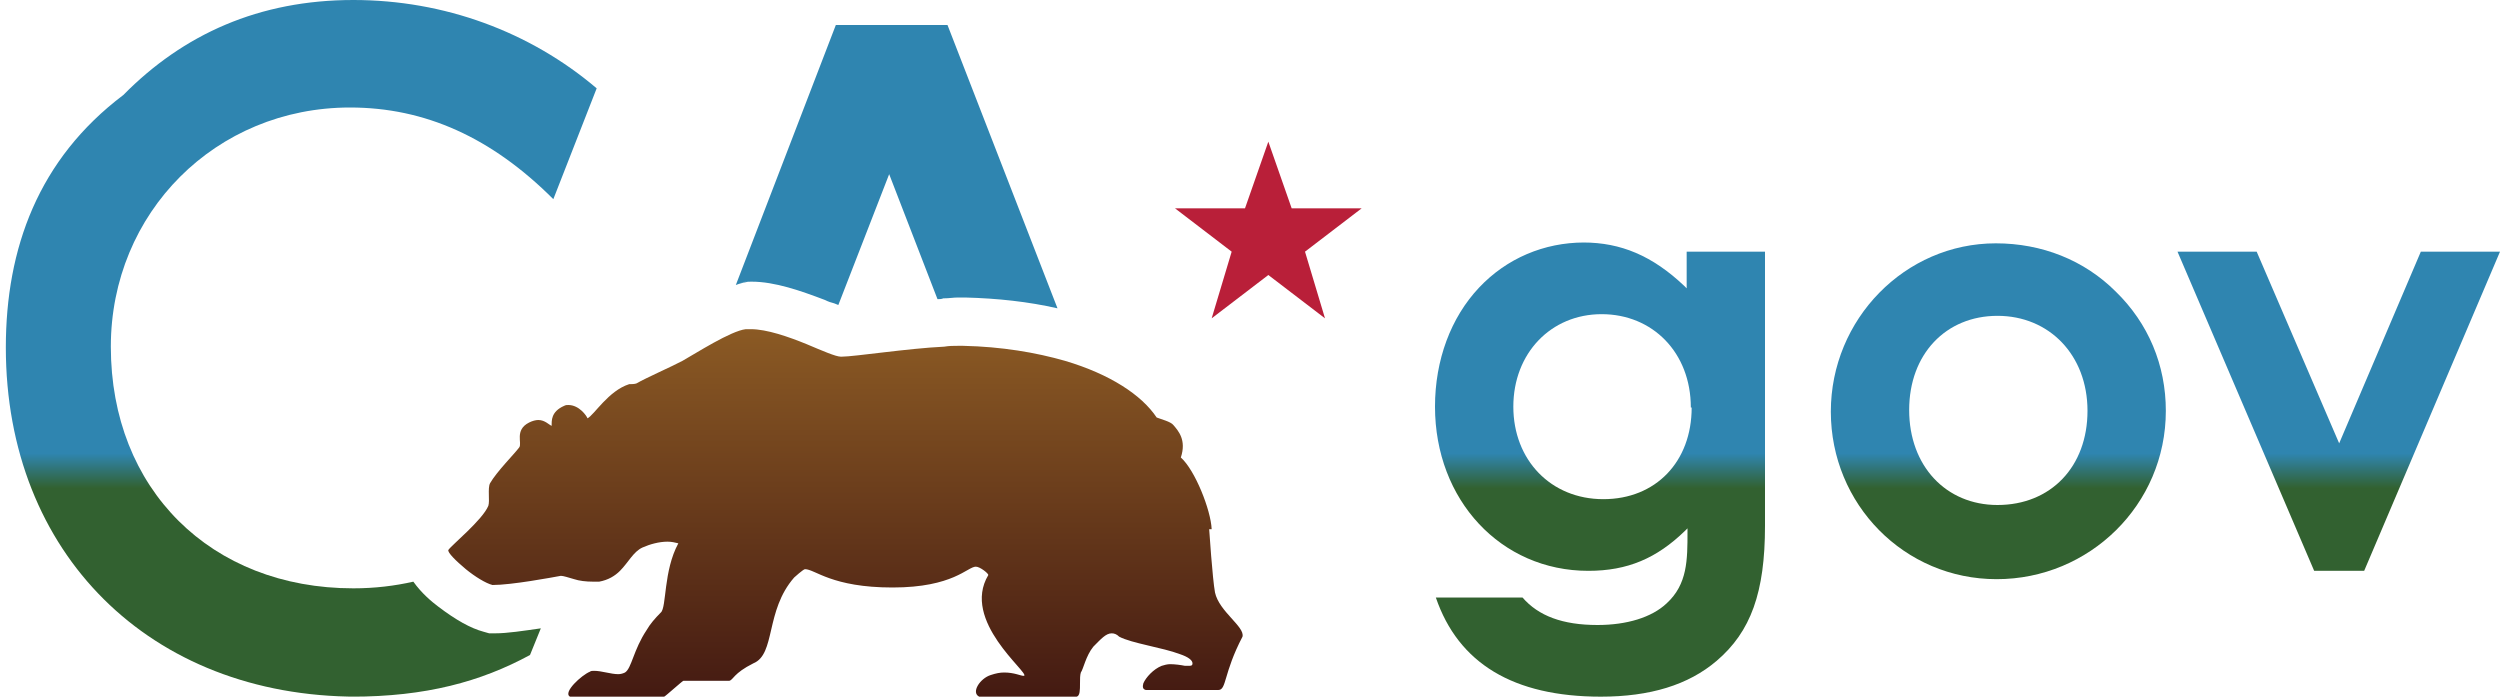
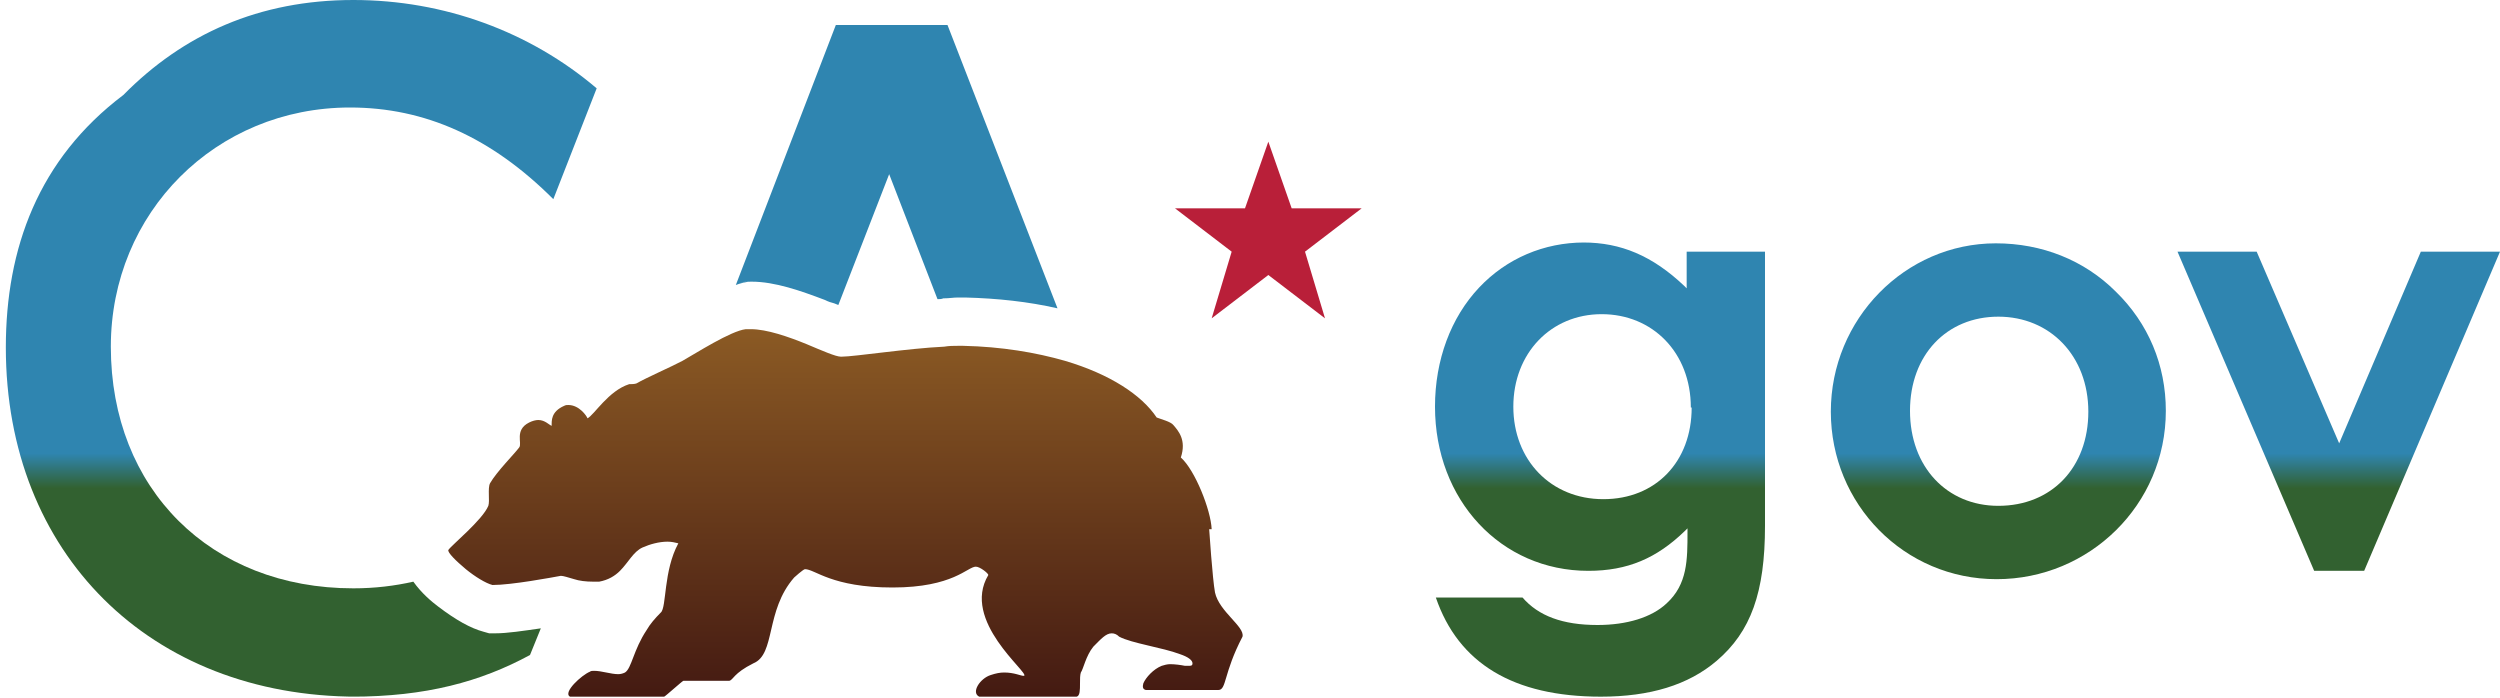
<svg xmlns="http://www.w3.org/2000/svg" viewBox="0 0 3000 837">
  <defs>
    <linearGradient id="grad1" x1="0" y1="395" x2="0" y2="836" gradientUnits="userSpaceOnUse">
      <stop offset="0" stop-color="#8b5a24" />
      <stop offset="1" stop-color="#441a12" />
    </linearGradient>
    <linearGradient id="grad0" gradientUnits="userSpaceOnUse" x1="0" y1="0" x2="0" y2="837">
      <stop offset="0%" stop-color="#2f85b0" />
      <stop offset="65%" stop-color="#2f85b0" />
      <stop offset="70%" stop-color="#326130" />
      <stop offset="100%" stop-color="#326130" />
    </linearGradient>
  </defs>
  <path fill="#B91F39" d="M1550 250l-28 -80l-28 80h-84l68 52l-24 80l68 -52l68 52l-24 -80l68 -52h-84Z" />
  <g fill="url(#grad0)">
    <path d="M422 836c89 0 155-18 214-50l13-32c-21 3-40 6-55 6h-7l-7-2c-15-4-33-14-54-30-8-6-20-16-30-30-22 5-46 8-72 8-171 0-291-119-291-290 0-161 126-287 287-287 90 0 170 36 244 110l52-133C636 38 533 0 424 0 311 0 220 41 148 114 46 191 7 298 7 417c0 247 173 419 422 419Z" />
    <path d="M888 339c6-1 11-1 14-1 28 0 59 11 88 22 4 2 7 3 11 4 2 1 3 1 5 2l61-157 58 150c2 0 5 0 7-1h0s0 0 0 0h1c6 0 11-1 17-1 2 0 3 0 5 0 1 0 1 0 2 0h1c39 1 76 5 111 13L1137 30H1003L883 342c5-2 10-3 15-4Z" />
    <path d="M1901 291c-48 0-93 19-126 54-34 36-53 87-53 143 0 112 79 197 184 197 47 0 82-15 116-48l3-3v4c0 34 0 63-25 86-18 17-48 26-83 26-42 0-71-11-90-33h-104c27 79 93 119 198 119 59 0 105-14 139-43 41-35 58-82 58-162V302h-94v44l-3-3c-38-36-76-52-121-52ZM2030 489c0 65-43 110-106 110s-108-47-108-111 45-111 106-111 107 46 107 112Z" />
-     <path d="M2539 350c-38-38-89-58-144-58-109 0-198 91-198 202s88 201 199 201 203-89 203-202c0-55-21-105-60-143ZM2397 606c-62 0-106-47-106-114s44-113 106-113 108 47 108 114-44 113-108 113Z" />
-     <path d="M2905 302 l-98 230 l-99 -230 h-95 l164 383 h60 l163 -383 h-95" />
+     <path d="M2539 350c-38-38-89-58-144-58-109 0-198 91-198 202s88 201 199 201 203-89 203-202c0-55-21-105-60-143m-141 257c-62 0-106-47-106-114s44-113 106-113 108 47 108 114-44 113-108 113" />
+     <path d="M2905 302 l-98 230 l-99 -230 h-95 l164 383 h60 l163 -383" />
  </g>
  <path fill="url(#grad1)" d="M1454 635c-1-23-20-71-37-86 7-21-3-32-9-39-3-4-15-7-20-9-18-27-56-52-110-68-35-10-76-17-122-18-2 0-4 0-7 0-5 0-10 0-16 1-43 2-108 12-123 12h-1c-6 0-22-7-41-15-22-9-48-18-67-18-2 0-4 0-6 0-18 2-60 29-76 38-11 6-45 21-55 27-2 1-7 1-9 1-25 8-42 37-50 41-1-3-10-16-23-16-2 0-3 0-5 1-16 7-15 18-15 24-3-1-8-7-16-7-3 0-7 1-11 3-18 9-8 25-12 30-6 8-27 29-35 43-3 6 0 21-2 27-7 17-44 47-48 53-1 3 9 13 21 23 11 9 24 17 32 19 23 0 71-9 82-11h0c3 0 9 2 16 4 6 2 14 3 23 3 2 0 5 0 7 0 11-2 19-7 25-13 10-10 16-23 27-28 9-4 20-7 30-7 5 0 9 1 13 2-18 33-14 77-21 83-7 7-13 14-17 21-16 24-18 46-26 51-2 1-5 2-8 2-9 0-20-4-29-4-2 0-4 0-5 1-10 4-33 25-24 30 3 0 40 0 79 0h34c1 0 22-19 23-19h55c5-1 5-9 29-21 27-11 14-63 49-103 0 0 11-10 13-10 12 0 32 22 105 22s90-25 100-25c5 0 15 8 15 10-33 55 49 117 43 121 0 0-1 0-1 0-3 0-11-4-23-4-5 0-10 1-16 3-13 4-24 21-14 26 3 0 35 0 68 0 18 0 36 0 49 0 4-1 4-8 4-16 0-5 0-10 1-13 3-4 6-20 15-31 9-9 15-16 22-16 3 0 6 1 9 4 15 8 52 13 73 21 9 3 15 7 15 11 0 3-2 3-5 3-1 0-3 0-4 0-5-1-12-2-18-2-3 0-7 1-10 2-10 4-19 14-22 21-1 4-1 7 3 8h87c10 0 6-20 29-64 3-12-28-30-33-53-3-16-7-76-7-76Z" />
</svg>
